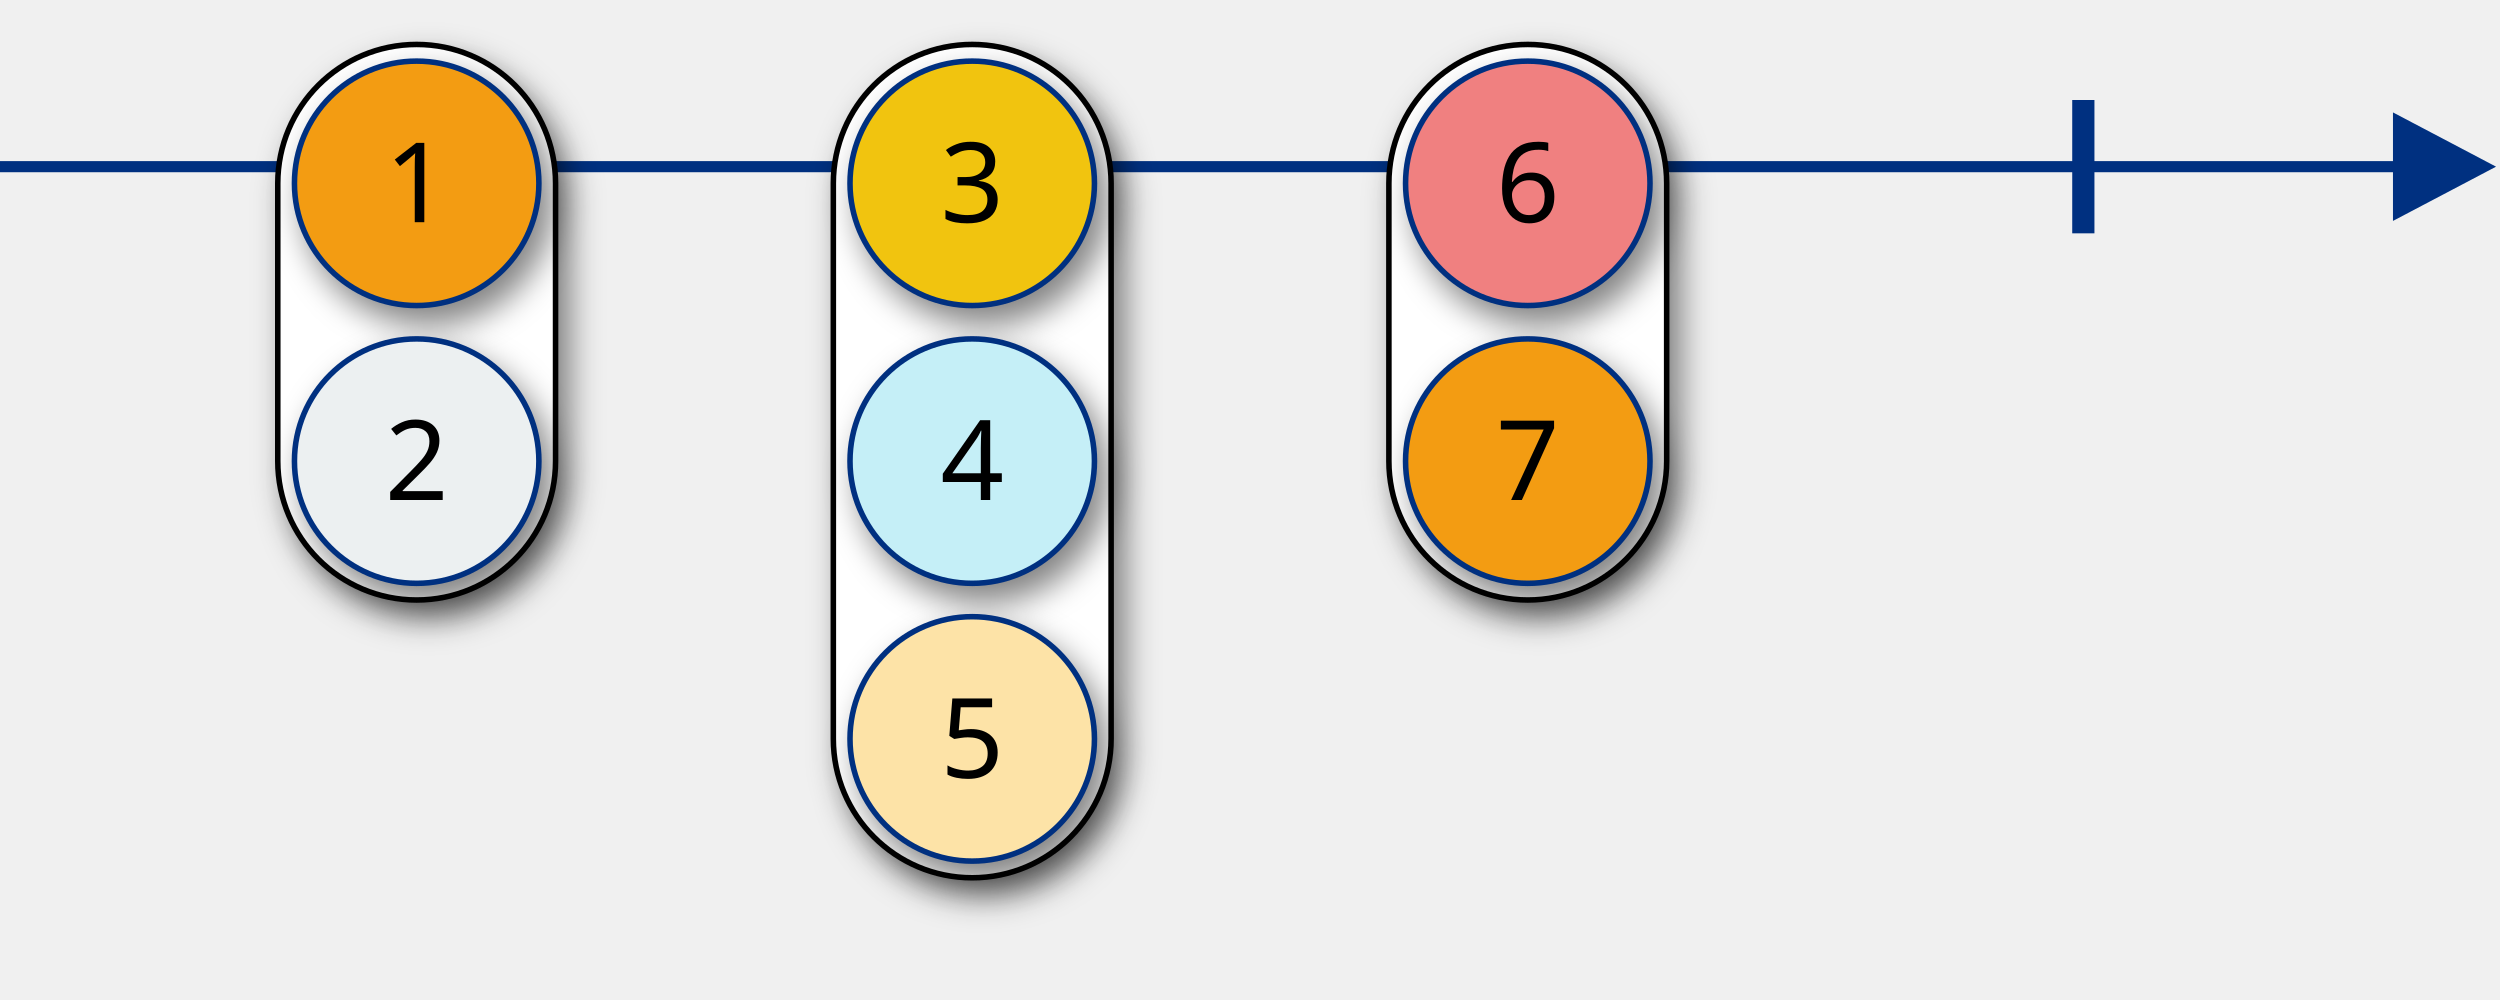
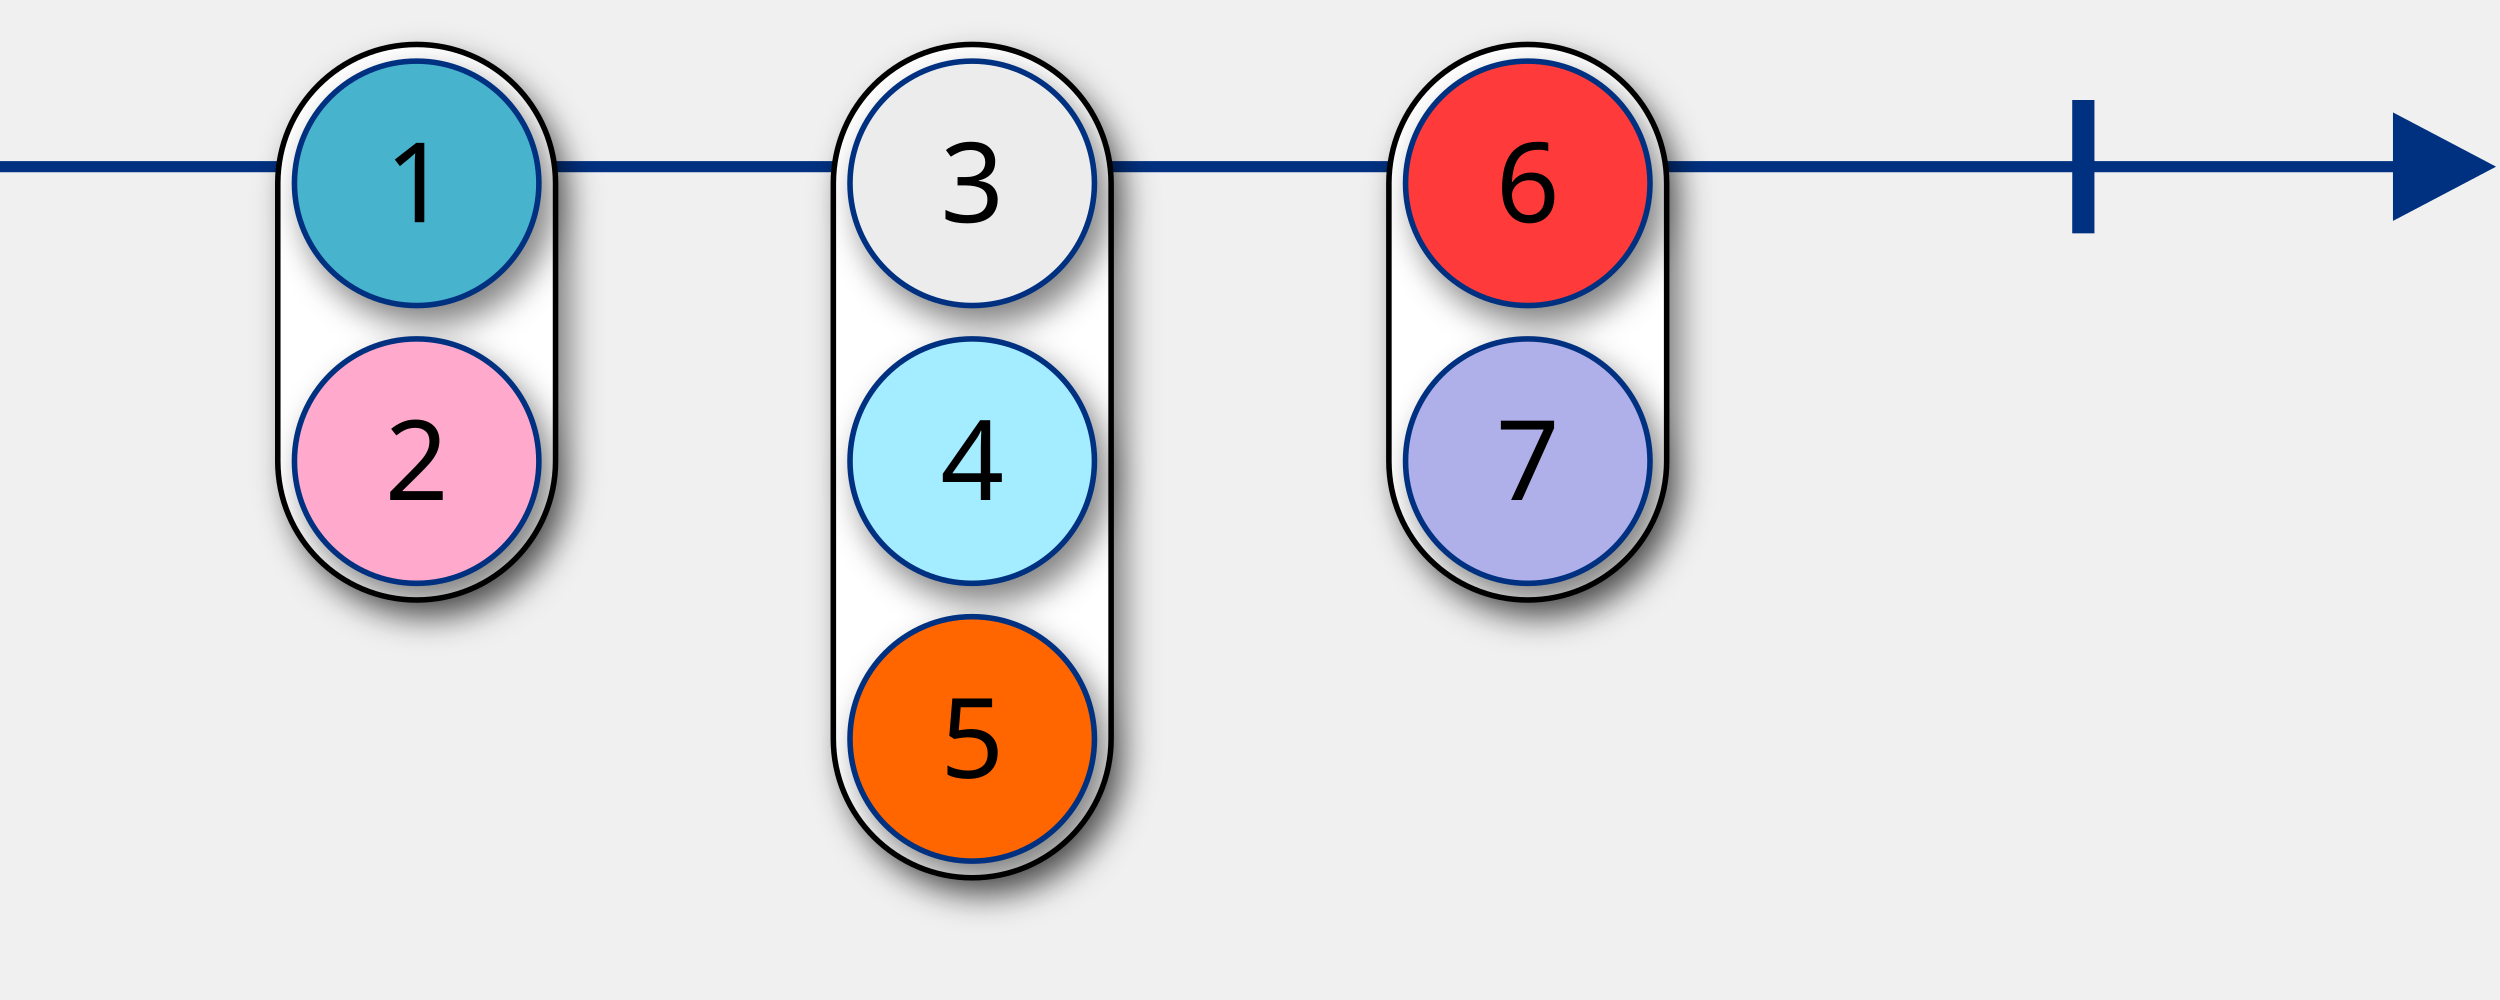
<svg xmlns="http://www.w3.org/2000/svg" width="315.0px" height="126.0px" viewBox="0 0 450.0 180.0 " id="svg2" version="1.1">
  <defs id="defs4">
    <filter style="color-interpolation-filters:sRGB;" id="filter3443" x="-25%" y="-25%" width="150%" height="150%">
      <feFlood flood-opacity="0.498" flood-color="rgb(0,0,0)" result="flood" id="feFlood3445" />
      <feComposite in="flood" in2="SourceGraphic" operator="in" result="composite1" id="feComposite3447" />
      <feGaussianBlur in="composite1" stdDeviation="3" result="blur" id="feGaussianBlur3449" />
      <feOffset dx="2" dy="3" result="offset" id="feOffset3451" />
      <feComposite in="SourceGraphic" in2="offset" operator="over" result="composite2" id="feComposite3453" />
    </filter>
    <marker orient="auto" refY="0.0" refX="0.0" id="Arrow1Lend" style="overflow:visible;">
      <path d="M -3.0,0.0 L -3.0,-5.0 L -12.5,0.0 L -3.0,5.0 L -3.0,0.0 z " style="fill-rule:evenodd;stroke:#003080;stroke-width:1pt;stroke-opacity:1;fill:#003080;fill-opacity:1" transform="scale(0.8) rotate(180) translate(12.5,0)" />
    </marker>
  </defs>
  <g id="source_foo" transform="rotate(0 0.0 30) translate(0.0,30)">
    <path style="fill:none;fill-rule:evenodd;stroke:#003080;stroke-width:2px;marker-end:url(#Arrow1Lend)" d="m 0,0 447.0,0" />
    <g style="filter:url(#filter3443)">
      <rect ry="25px" rx="25px" y="-22" x="50.0" width="50.0" height="100.0" style="opacity:1;fill:white;fill-opacity:1;stroke:#000000;stroke-width:1px;stroke-miterlimit:4;stroke-dasharray:none;stroke-opacity:1" />
    </g>
    <g style="filter:url(#filter3443)">
-       <circle r="22" cy="3" cx="75.0" style="opacity:1;fill:#f39c12;fill-opacity:1;stroke:#003080;stroke-width:1px;" />
+       <circle r="22" cy="3" cx="75.0" style="opacity:1;fill:#48b3cd;fill-opacity:1;stroke:#003080;stroke-width:1px;" />
      <text y="10" x="75.0" style="font-size:20px;font-family:sans-serif;text-align:center;text-anchor:middle;fill:#000000;" xml:space="preserve">1</text>
    </g>
    <g style="filter:url(#filter3443)">
-       <circle r="22" cy="53.0" cx="75.0" style="opacity:1;fill:#ecf0f1;fill-opacity:1;stroke:#003080;stroke-width:1px;" />
+       <circle r="22" cy="53.0" cx="75.0" style="opacity:1;fill:#ffaacc;fill-opacity:1;stroke:#003080;stroke-width:1px;" />
      <text y="60.0" x="75.0" style="font-size:20px;font-family:sans-serif;text-align:center;text-anchor:middle;fill:#000000;" xml:space="preserve">2</text>
    </g>
    <g style="filter:url(#filter3443)">
      <rect ry="25px" rx="25px" y="-22" x="150.0" width="50.0" height="150.0" style="opacity:1;fill:white;fill-opacity:1;stroke:#000000;stroke-width:1px;stroke-miterlimit:4;stroke-dasharray:none;stroke-opacity:1" />
    </g>
    <g style="filter:url(#filter3443)">
-       <circle r="22" cy="3" cx="175.0" style="opacity:1;fill:#f1c40f;fill-opacity:1;stroke:#003080;stroke-width:1px;" />
+       <circle r="22" cy="3" cx="175.0" style="opacity:1;fill:#ececec;fill-opacity:1;stroke:#003080;stroke-width:1px;" />
      <text y="10" x="175.0" style="font-size:20px;font-family:sans-serif;text-align:center;text-anchor:middle;fill:#000000;" xml:space="preserve">3</text>
    </g>
    <g style="filter:url(#filter3443)">
-       <circle r="22" cy="53.0" cx="175.0" style="opacity:1;fill:#C5EFF7;fill-opacity:1;stroke:#003080;stroke-width:1px;" />
+       <circle r="22" cy="53.0" cx="175.0" style="opacity:1;fill:#a4ecff;fill-opacity:1;stroke:#003080;stroke-width:1px;" />
      <text y="60.0" x="175.0" style="font-size:20px;font-family:sans-serif;text-align:center;text-anchor:middle;fill:#000000;" xml:space="preserve">4</text>
    </g>
    <g style="filter:url(#filter3443)">
-       <circle r="22" cy="103.0" cx="175.0" style="opacity:1;fill:#FDE3A7;fill-opacity:1;stroke:#003080;stroke-width:1px;" />
+       <circle r="22" cy="103.0" cx="175.0" style="opacity:1;fill:#ff6600;fill-opacity:1;stroke:#003080;stroke-width:1px;" />
      <text y="110.0" x="175.0" style="font-size:20px;font-family:sans-serif;text-align:center;text-anchor:middle;fill:#000000;" xml:space="preserve">5</text>
    </g>
    <g style="filter:url(#filter3443)">
      <rect ry="25px" rx="25px" y="-22" x="250.0" width="50.0" height="100.0" style="opacity:1;fill:white;fill-opacity:1;stroke:#000000;stroke-width:1px;stroke-miterlimit:4;stroke-dasharray:none;stroke-opacity:1" />
    </g>
    <g style="filter:url(#filter3443)">
-       <circle r="22" cy="3" cx="275.0" style="opacity:1;fill:#f08080;fill-opacity:1;stroke:#003080;stroke-width:1px;" />
+       <circle r="22" cy="3" cx="275.0" style="opacity:1;fill:#ff3a3a;fill-opacity:1;stroke:#003080;stroke-width:1px;" />
      <text y="10" x="275.0" style="font-size:20px;font-family:sans-serif;text-align:center;text-anchor:middle;fill:#000000;" xml:space="preserve">6</text>
    </g>
    <g style="filter:url(#filter3443)">
-       <circle r="22" cy="53.0" cx="275.0" style="opacity:1;fill:#f39c12;fill-opacity:1;stroke:#003080;stroke-width:1px;" />
+       <circle r="22" cy="53.0" cx="275.0" style="opacity:1;fill:#afafe9;fill-opacity:1;stroke:#003080;stroke-width:1px;" />
      <text y="60.0" x="275.0" style="font-size:20px;font-family:sans-serif;text-align:center;text-anchor:middle;fill:#000000;" xml:space="preserve">7</text>
    </g>
    <g>
      <path d="m 375.0,-12 0,24" style="fill:none;fill-rule:evenodd;stroke:#003080;stroke-width:4px;" />
    </g>
  </g>
</svg>
